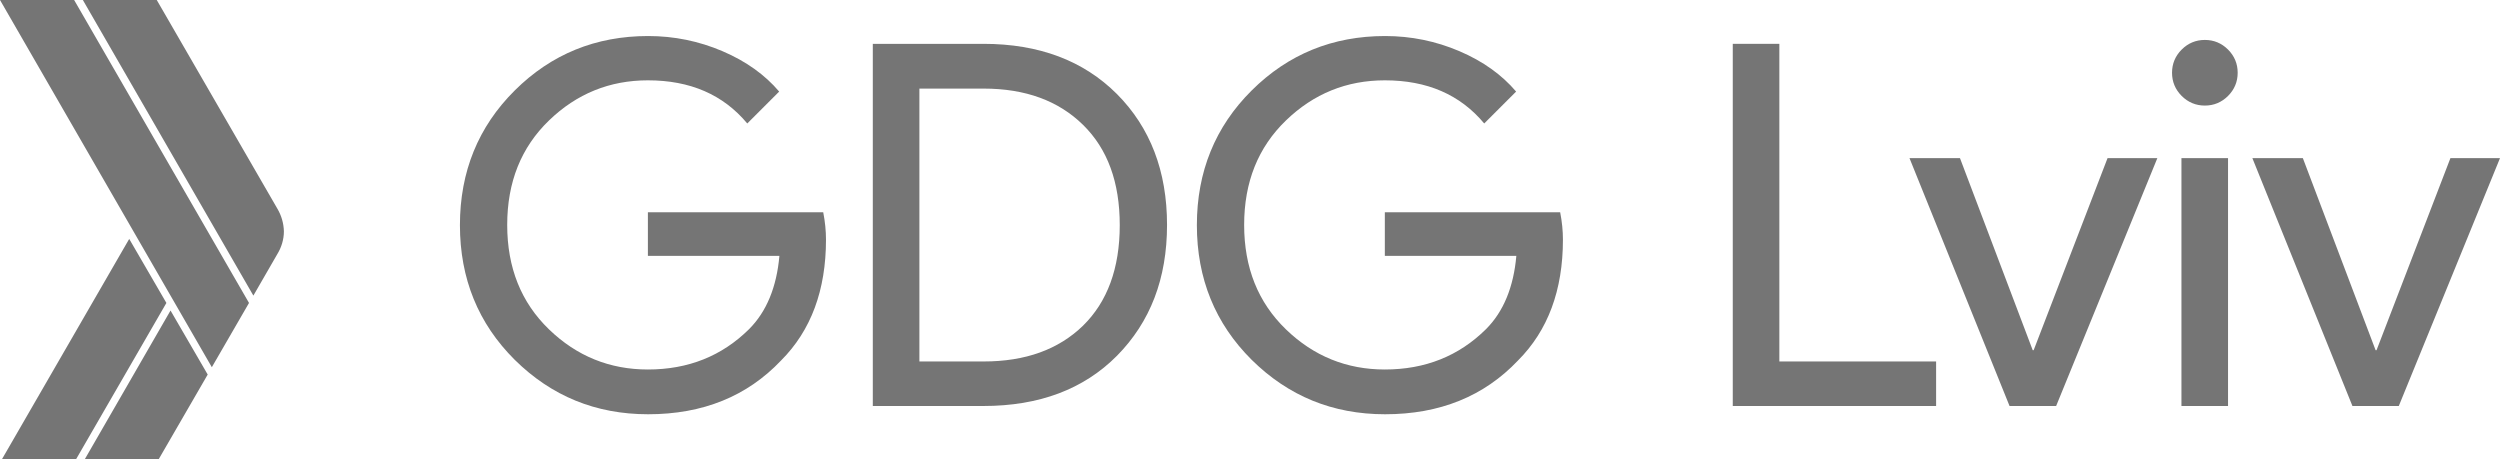
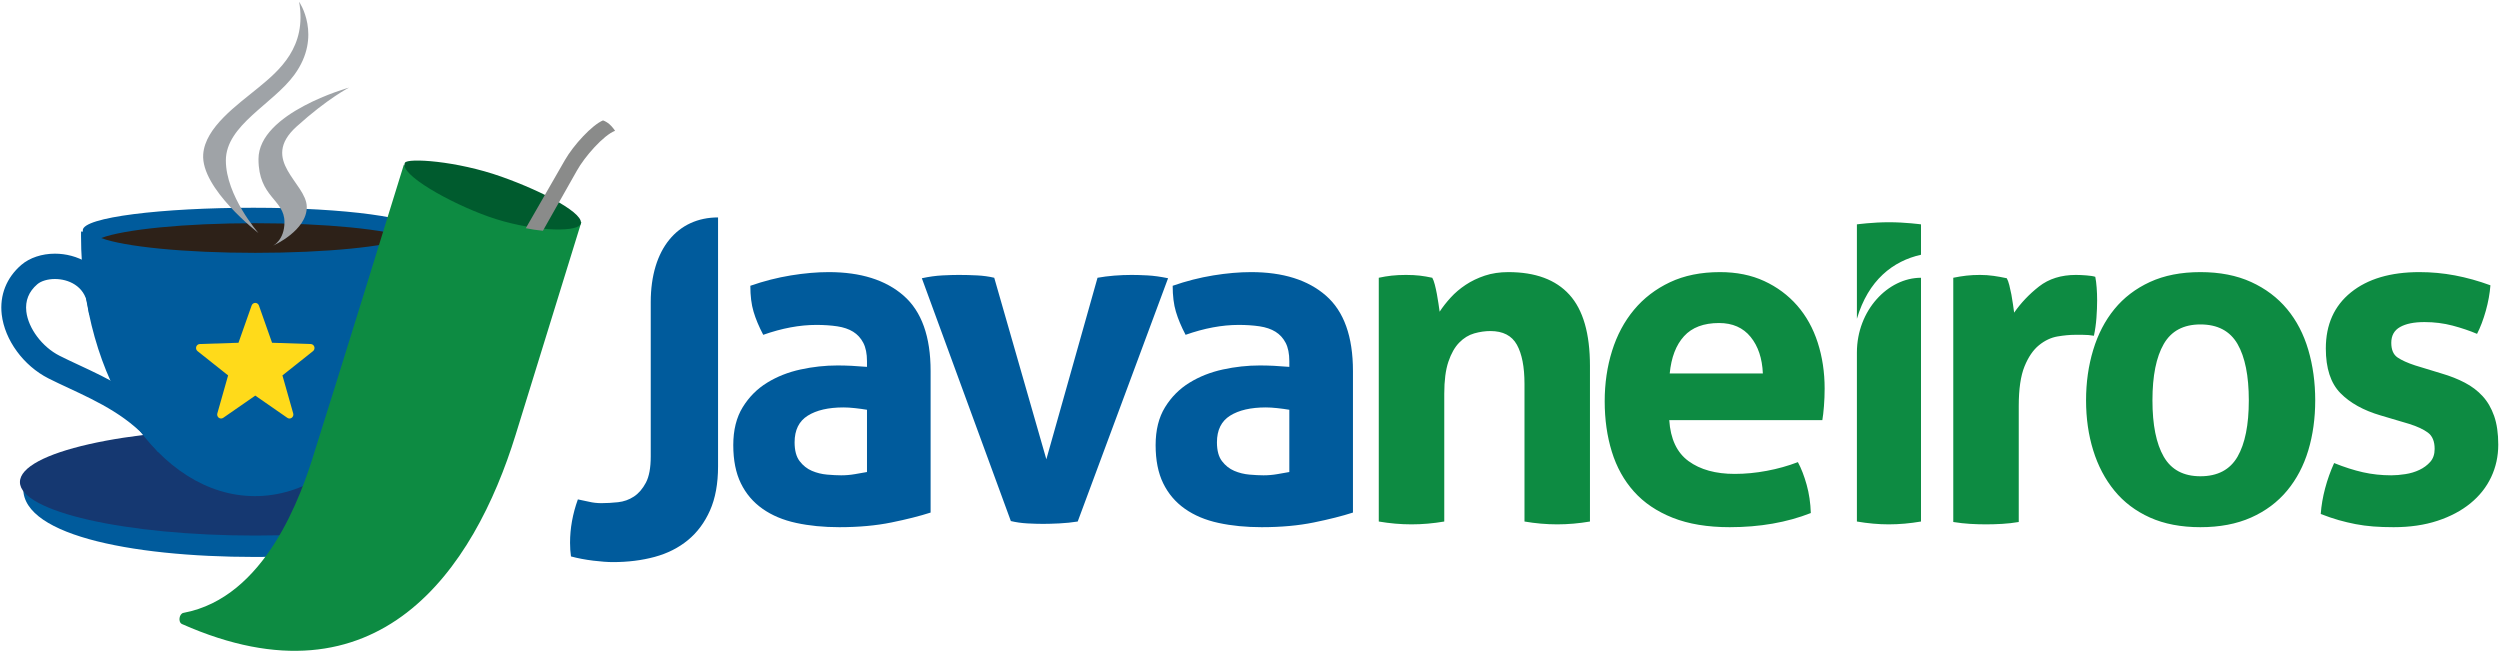
- <svg xmlns="http://www.w3.org/2000/svg" id="Layer_4" viewBox="95 151 1089.3 200">
-   <style>.st0{fill:#757575;}</style>
-   <g id="XMLID_6_">
-     <path id="XMLID_3_" class="st0" d="M454.9 255.4c0 22-6.5 39.6-19.6 52.7-14.8 15.6-34.1 23.4-57.9 23.4-22.8 0-42.1-7.9-58.1-23.7-15.9-15.8-23.9-35.4-23.9-58.7s8-42.9 23.9-58.7 35.3-23.7 58.1-23.7c11.3 0 22.1 2.2 32.4 6.6 10.3 4.4 18.5 10.3 24.7 17.6l-13.9 13.9c-10.5-12.6-24.9-18.8-43.3-18.8-16.6 0-31 5.8-43.1 17.5-12.1 11.7-18.2 26.8-18.2 45.5s6.1 33.8 18.2 45.5c12.1 11.7 26.5 17.5 43.1 17.5 17.6 0 32.3-5.9 44.1-17.6 7.6-7.6 12-18.3 13.2-31.9h-57.3v-19h76.4c.8 4.1 1.2 8.1 1.2 11.9z" />
-     <path id="XMLID_20_" class="st0" d="M475.3 327.9V170.1h48.2c24.2 0 43.6 7.3 58.2 21.9 14.5 14.6 21.8 33.6 21.8 57s-7.3 42.3-21.8 57c-14.5 14.6-33.9 21.9-58.2 21.9h-48.2zm20.3-19.4h28c18.2 0 32.6-5.2 43.3-15.6 10.6-10.4 16-25 16-43.8 0-18.7-5.3-33.2-16-43.7s-25.1-15.8-43.3-15.8h-28v118.9z" />
-     <path id="XMLID_23_" class="st0" d="M776 255.4c0 22-6.5 39.6-19.6 52.7-14.8 15.6-34.1 23.4-57.9 23.4-22.8 0-42.1-7.9-58.1-23.7-15.9-15.8-23.9-35.4-23.9-58.7s8-42.9 23.9-58.7 35.3-23.7 58.1-23.7c11.3 0 22.1 2.2 32.4 6.6 10.3 4.4 18.5 10.3 24.7 17.6l-13.9 13.9c-10.5-12.6-24.9-18.8-43.3-18.8-16.6 0-31 5.8-43.1 17.5s-18.2 26.8-18.2 45.5 6.1 33.8 18.2 45.5 26.5 17.5 43.1 17.5c17.6 0 32.3-5.9 44.1-17.6 7.6-7.6 12-18.3 13.2-31.9h-57.3v-19h76.4c.8 4.1 1.2 8.1 1.2 11.9z" />
-     <path id="XMLID_25_" class="st0" d="M850 327.9V170.1h20.3v138.4h68.3v19.4H850z" />
-     <path id="XMLID_27_" class="st0" d="M970.6 327.9l-43.6-108h22l31.7 83.7h.4l32.2-83.7h21.7l-44.1 108h-20.3z" />
-     <path id="XMLID_29_" class="st0" d="M1065.8 192.8c-2.8 2.8-6.2 4.2-10.1 4.2-3.9 0-7.3-1.4-10.1-4.2-2.8-2.8-4.2-6.2-4.2-10.1 0-3.9 1.4-7.3 4.2-10.1 2.8-2.8 6.2-4.2 10.1-4.2 3.9 0 7.3 1.4 10.1 4.2 2.8 2.8 4.2 6.2 4.2 10.1 0 3.9-1.4 7.3-4.2 10.1zm0 135.1h-20.3v-108h20.3v108z" />
-     <path id="XMLID_32_" class="st0" d="M1120 327.9l-43.6-108h22l31.7 83.7h.4l32.2-83.7h21.6l-44.1 108H1120z" />
-   </g>
-   <g id="XMLID_261_">
-     <path id="XMLID_259_" class="st0" d="M127.3 151H95l92.3 160 16.2-28-76.2-132z" />
-     <path id="XMLID_258_" class="st0" d="M215.9 242l-52.6-91h-32.2l74.3 128.8 10.5-18.2c1.7-2.8 2.8-6.2 2.8-9.8-.1-3.6-1.1-6.9-2.8-9.8z" />
-     <path id="XMLID_257_" class="st0" d="M151.3 255.1L95.9 351h32.3l39.3-68-16.2-27.9z" />
-     <path id="XMLID_256_" class="st0" d="M169.3 286.3L132 351h32.2l21.3-36.8-16.2-27.9z" />
+ <svg xmlns="http://www.w3.org/2000/svg" width="230px" height="60px" viewBox="0 0 230 60" version="1.1">
+   <defs />
+   <g id="Page-1" stroke="none" stroke-width="1" fill="none" fill-rule="evenodd">
+     <g id="Landing-Page-Javaneiros" transform="translate(-60, -24)">
+       <g id="Topo">
+         <g id="logo_java" transform="translate(60, 24)">
+           <path d="M4.536,44.87 C4.536,42.311 14.204,40.236 26.13,40.236 C29.597,40.236 32.871,40.411 35.774,40.722 C32.432,40.213 28.344,39.913 23.93,39.913 C12.629,39.913 3.468,41.879 3.468,44.305 C3.468,44.8 3.851,45.275 4.554,45.719 C4.796,45.872 4.876,45.725 4.732,45.496 C4.603,45.291 4.536,45.082 4.536,44.87" id="Fill-1" fill="#0D8B42" />
+           <path d="M59.868,27.797 C59.868,22.859 62.368,20.003 66.061,20.003 L66.061,42.907 C66.061,44.497 65.813,45.85 65.319,46.963 C64.825,48.076 64.145,48.987 63.283,49.696 C62.42,50.404 61.401,50.917 60.228,51.235 C59.054,51.553 57.775,51.713 56.39,51.713 C55.908,51.713 55.308,51.67 54.587,51.582 C53.865,51.495 53.18,51.366 52.53,51.192 C52.501,50.99 52.48,50.788 52.466,50.585 C52.451,50.383 52.445,50.166 52.445,49.935 C52.445,48.605 52.684,47.274 53.165,45.944 C53.477,46.002 53.816,46.074 54.183,46.16 C54.551,46.247 54.933,46.29 55.329,46.29 C55.809,46.29 56.319,46.261 56.857,46.204 C57.393,46.146 57.881,45.972 58.32,45.683 C58.758,45.394 59.125,44.967 59.423,44.404 C59.72,43.84 59.868,43.036 59.868,41.996 L59.868,27.797 Z M79.763,33.232 C79.763,32.538 79.649,31.974 79.423,31.54 C79.197,31.106 78.886,30.767 78.49,30.52 C78.093,30.275 77.606,30.108 77.027,30.021 C76.447,29.935 75.803,29.892 75.097,29.892 C73.569,29.892 71.943,30.195 70.218,30.803 C69.822,30.051 69.525,29.342 69.328,28.676 C69.129,28.012 69.031,27.217 69.031,26.291 C70.275,25.857 71.519,25.54 72.763,25.337 C74.008,25.135 75.166,25.034 76.242,25.034 C79.183,25.034 81.481,25.756 83.134,27.201 C84.789,28.648 85.616,30.962 85.616,34.142 L85.616,47.156 C84.627,47.475 83.425,47.779 82.011,48.067 C80.596,48.356 79,48.501 77.218,48.501 C75.775,48.501 74.453,48.371 73.251,48.11 C72.049,47.851 71.017,47.416 70.155,46.809 C69.292,46.202 68.627,45.421 68.161,44.467 C67.694,43.512 67.461,42.341 67.461,40.953 C67.461,39.565 67.751,38.401 68.331,37.462 C68.91,36.522 69.659,35.77 70.579,35.206 C71.497,34.642 72.522,34.237 73.655,33.991 C74.785,33.745 75.916,33.622 77.048,33.622 C77.868,33.622 78.772,33.666 79.763,33.752 L79.763,33.232 Z M79.763,37.699 C79.423,37.642 79.056,37.591 78.659,37.548 C78.263,37.505 77.91,37.483 77.599,37.483 C76.213,37.483 75.117,37.736 74.312,38.242 C73.506,38.748 73.103,39.565 73.103,40.692 C73.103,41.446 73.258,42.023 73.569,42.428 C73.88,42.834 74.255,43.13 74.693,43.317 C75.133,43.506 75.599,43.62 76.094,43.664 C76.588,43.707 77.019,43.729 77.387,43.729 C77.811,43.729 78.236,43.693 78.659,43.62 C79.083,43.549 79.451,43.484 79.763,43.426 L79.763,37.699 Z M84.81,25.598 C85.489,25.452 86.118,25.366 86.698,25.337 C87.278,25.308 87.78,25.293 88.204,25.293 C88.77,25.293 89.335,25.308 89.901,25.337 C90.467,25.366 90.989,25.439 91.47,25.554 L96.264,42.254 L100.972,25.554 C101.453,25.467 101.961,25.401 102.5,25.358 C103.037,25.315 103.575,25.293 104.111,25.293 C104.536,25.293 105.023,25.308 105.575,25.337 C106.126,25.366 106.755,25.452 107.463,25.598 L99.149,47.98 C98.611,48.067 98.045,48.125 97.451,48.154 C96.858,48.182 96.363,48.197 95.967,48.197 C95.543,48.197 95.061,48.182 94.525,48.154 C93.987,48.125 93.478,48.052 92.998,47.937 L84.81,25.598 Z M118.618,33.232 C118.618,32.538 118.505,31.974 118.279,31.54 C118.052,31.106 117.742,30.767 117.345,30.52 C116.949,30.275 116.46,30.108 115.882,30.021 C115.302,29.935 114.658,29.892 113.952,29.892 C112.425,29.892 110.798,30.195 109.074,30.803 C108.678,30.051 108.381,29.342 108.183,28.676 C107.984,28.012 107.886,27.217 107.886,26.291 C109.13,25.857 110.374,25.54 111.619,25.337 C112.863,25.135 114.022,25.034 115.098,25.034 C118.039,25.034 120.337,25.756 121.99,27.201 C123.645,28.648 124.472,30.962 124.472,34.142 L124.472,47.156 C123.482,47.475 122.28,47.779 120.866,48.067 C119.452,48.356 117.855,48.501 116.073,48.501 C114.63,48.501 113.309,48.371 112.107,48.11 C110.904,47.851 109.873,47.416 109.011,46.809 C108.147,46.202 107.483,45.421 107.016,44.467 C106.549,43.512 106.317,42.341 106.317,40.953 C106.317,39.565 106.606,38.401 107.186,37.462 C107.765,36.522 108.515,35.77 109.435,35.206 C110.353,34.642 111.378,34.237 112.51,33.991 C113.641,33.745 114.771,33.622 115.904,33.622 C116.724,33.622 117.627,33.666 118.618,33.752 L118.618,33.232 Z M118.618,37.699 C118.279,37.642 117.911,37.591 117.514,37.548 C117.118,37.505 116.765,37.483 116.454,37.483 C115.069,37.483 113.973,37.736 113.168,38.242 C112.362,38.748 111.959,39.565 111.959,40.692 C111.959,41.446 112.114,42.023 112.425,42.428 C112.736,42.834 113.11,43.13 113.549,43.317 C113.988,43.506 114.454,43.62 114.949,43.664 C115.444,43.707 115.875,43.729 116.242,43.729 C116.667,43.729 117.091,43.693 117.514,43.62 C117.939,43.549 118.308,43.484 118.618,43.426 L118.618,37.699 Z" id="Combined-Shape" fill="#005B9C" />
+           <path d="M23.485,51.24 C11.774,51.24 1.449,49.096 2.175,44.52 L45.124,45.088 C44.736,48.505 35.198,51.24 23.485,51.24 Z" id="Fill-6" fill="#005B9C" />
+           <path d="M1.834,44.35 C1.834,47.068 11.527,49.272 23.485,49.272 C35.444,49.272 45.138,47.068 45.138,44.35 C45.138,41.631 35.444,39.427 23.485,39.427 C11.527,39.427 1.834,41.631 1.834,44.35" id="Fill-8" fill="#153871" />
+           <path d="M7.637,21.304 L7.459,21.304 C7.457,21.437 7.455,21.569 7.455,21.7 C7.455,34.924 14.62,45.643 23.456,45.643 C32.293,45.643 39.457,34.924 39.457,21.7 C39.457,21.569 39.455,21.437 39.453,21.304 L38.552,21.304 C38.568,21.266 38.576,21.226 38.576,21.187 C38.576,20.042 31.747,19.113 23.322,19.113 C14.897,19.113 7.614,19.983 7.614,21.187 C7.614,21.227 7.621,21.266 7.637,21.304 Z" id="Combined-Shape" fill="#005B9C" />
+           <path d="M37.666,21.899 C35.553,22.695 30.002,23.262 23.485,23.262 C16.97,23.262 11.418,22.695 9.305,21.899 C11.418,21.103 16.97,20.535 23.485,20.535 C30.002,20.535 35.553,21.103 37.666,21.899" id="Fill-13" fill="#2D2118" />
+           <path d="M15.065,41.555 L14.511,41.555 L14.169,41.11 C12.075,38.387 9.007,36.956 6.299,35.694 C5.649,35.391 5.035,35.105 4.454,34.811 C2.157,33.645 0.432,31.283 0.159,28.934 C-0.046,27.16 0.598,25.536 1.972,24.362 C2.733,23.712 3.856,23.338 5.054,23.338 C7.053,23.338 9.249,24.379 10.06,26.678 C13.38,27.165 16.861,30.277 16.861,34.194 C16.861,35.274 17.144,36.307 17.394,37.218 C17.743,38.496 18.073,39.701 17.375,40.644 C16.699,41.555 15.469,41.555 15.065,41.555 L15.065,41.555 Z M5.054,25.669 C4.392,25.669 3.786,25.849 3.433,26.15 C2.648,26.821 2.308,27.666 2.422,28.66 C2.602,30.21 3.883,31.919 5.467,32.723 C6.014,33 6.611,33.279 7.244,33.574 C9.869,34.797 13.096,36.301 15.496,39.099 C15.452,38.773 15.31,38.254 15.198,37.848 C14.924,36.844 14.582,35.593 14.582,34.194 C14.582,31.284 11.621,28.942 9.169,28.942 L8.212,28.942 L8.047,27.979 C7.753,26.274 6.251,25.669 5.054,25.669 L5.054,25.669 Z" id="Fill-14" fill="#005B9C" />
+           <path d="M126.847,25.554 C127.243,25.467 127.638,25.401 128.035,25.358 C128.431,25.315 128.869,25.293 129.35,25.293 C129.831,25.293 130.254,25.315 130.622,25.358 C130.991,25.401 131.372,25.467 131.769,25.554 C131.853,25.699 131.93,25.908 132.001,26.182 C132.072,26.458 132.136,26.747 132.193,27.05 C132.249,27.354 132.298,27.65 132.341,27.94 C132.383,28.229 132.419,28.475 132.447,28.676 C132.729,28.243 133.069,27.809 133.465,27.375 C133.86,26.942 134.321,26.551 134.844,26.204 C135.367,25.857 135.953,25.575 136.604,25.358 C137.254,25.142 137.975,25.034 138.768,25.034 C141.256,25.034 143.129,25.727 144.387,27.115 C145.646,28.504 146.276,30.687 146.276,33.666 L146.276,47.98 C145.258,48.154 144.254,48.241 143.263,48.241 C142.274,48.241 141.27,48.154 140.253,47.98 L140.253,35.314 C140.253,33.752 140.019,32.552 139.552,31.713 C139.086,30.875 138.272,30.456 137.112,30.456 C136.631,30.456 136.137,30.528 135.628,30.672 C135.119,30.818 134.659,31.099 134.25,31.519 C133.839,31.938 133.507,32.523 133.253,33.275 C132.998,34.027 132.872,35.011 132.872,36.225 L132.872,47.98 C131.853,48.154 130.85,48.241 129.859,48.241 C128.869,48.241 127.866,48.154 126.847,47.98 L126.847,25.554 Z M153.572,38.654 C153.685,40.389 154.278,41.647 155.353,42.428 C156.428,43.209 157.841,43.599 159.595,43.599 C160.556,43.599 161.539,43.506 162.542,43.317 C163.546,43.13 164.501,42.862 165.406,42.515 C165.718,43.094 165.986,43.788 166.212,44.597 C166.439,45.406 166.565,46.274 166.595,47.2 C164.389,48.067 161.899,48.501 159.128,48.501 C157.091,48.501 155.346,48.211 153.89,47.634 C152.434,47.055 151.244,46.253 150.327,45.226 C149.406,44.2 148.728,42.977 148.29,41.56 C147.851,40.143 147.632,38.596 147.632,36.919 C147.632,35.27 147.858,33.724 148.311,32.278 C148.764,30.832 149.436,29.574 150.327,28.504 C151.218,27.434 152.32,26.588 153.636,25.966 C154.949,25.345 156.485,25.034 158.237,25.034 C159.765,25.034 161.122,25.308 162.309,25.857 C163.497,26.407 164.508,27.158 165.343,28.113 C166.176,29.068 166.806,30.203 167.231,31.519 C167.655,32.834 167.867,34.244 167.867,35.747 C167.867,36.297 167.845,36.84 167.803,37.374 C167.76,37.91 167.711,38.336 167.655,38.654 L153.572,38.654 Z M162.183,34.36 C162.125,32.971 161.751,31.85 161.058,30.998 C160.365,30.145 159.397,29.718 158.153,29.718 C156.738,29.718 155.663,30.124 154.929,30.933 C154.192,31.742 153.755,32.885 153.614,34.36 L162.183,34.36 Z M170.835,32.43 C170.835,28.536 173.705,25.554 176.732,25.554 L176.732,47.98 C175.714,48.154 174.724,48.241 173.762,48.241 C172.83,48.241 171.854,48.154 170.835,47.98 L170.835,32.43 Z M179.701,25.554 C180.126,25.467 180.528,25.401 180.91,25.358 C181.293,25.315 181.709,25.293 182.162,25.293 C182.585,25.293 183.003,25.322 183.413,25.38 C183.822,25.439 184.226,25.511 184.622,25.598 C184.707,25.742 184.784,25.952 184.855,26.226 C184.925,26.501 184.989,26.79 185.047,27.093 C185.103,27.397 185.152,27.7 185.195,28.004 C185.237,28.308 185.272,28.562 185.301,28.764 C185.923,27.868 186.685,27.065 187.591,26.356 C188.496,25.648 189.628,25.293 190.985,25.293 C191.267,25.293 191.594,25.308 191.961,25.337 C192.328,25.366 192.597,25.409 192.766,25.467 C192.823,25.756 192.866,26.089 192.893,26.465 C192.922,26.84 192.936,27.231 192.936,27.636 C192.936,28.128 192.915,28.663 192.873,29.241 C192.829,29.82 192.753,30.368 192.639,30.889 C192.328,30.832 191.982,30.803 191.6,30.803 L190.9,30.803 C190.419,30.803 189.882,30.854 189.288,30.954 C188.694,31.056 188.128,31.323 187.591,31.756 C187.054,32.191 186.608,32.841 186.255,33.709 C185.902,34.576 185.725,35.791 185.725,37.353 L185.725,48.024 C185.216,48.11 184.707,48.168 184.198,48.197 C183.689,48.225 183.194,48.241 182.713,48.241 C182.232,48.241 181.744,48.225 181.25,48.197 C180.755,48.168 180.238,48.11 179.701,48.024 L179.701,25.554 Z M202.437,48.501 C200.656,48.501 199.108,48.204 197.792,47.612 C196.477,47.02 195.389,46.195 194.526,45.139 C193.663,44.084 193.013,42.847 192.575,41.43 C192.136,40.014 191.917,38.481 191.917,36.832 C191.917,35.183 192.136,33.637 192.575,32.191 C193.013,30.744 193.663,29.494 194.526,28.438 C195.389,27.383 196.477,26.551 197.792,25.944 C199.108,25.337 200.656,25.034 202.437,25.034 C204.219,25.034 205.774,25.337 207.104,25.944 C208.432,26.551 209.536,27.383 210.413,28.438 C211.289,29.494 211.939,30.744 212.364,32.191 C212.788,33.637 213,35.183 213,36.832 C213,38.481 212.788,40.014 212.364,41.43 C211.939,42.847 211.289,44.084 210.413,45.139 C209.536,46.195 208.432,47.02 207.104,47.612 C205.774,48.204 204.219,48.501 202.437,48.501 Z M202.437,43.816 C204.021,43.816 205.158,43.216 205.853,42.016 C206.545,40.816 206.891,39.088 206.891,36.832 C206.891,34.576 206.545,32.849 205.853,31.648 C205.158,30.449 204.021,29.848 202.437,29.848 C200.881,29.848 199.758,30.449 199.065,31.648 C198.372,32.849 198.025,34.576 198.025,36.832 C198.025,39.088 198.372,40.816 199.065,42.016 C199.758,43.216 200.881,43.816 202.437,43.816 Z M219.023,38.221 C217.439,37.758 216.202,37.07 215.312,36.16 C214.421,35.248 213.976,33.882 213.976,32.06 C213.976,29.863 214.745,28.142 216.287,26.898 C217.828,25.655 219.928,25.034 222.587,25.034 C223.69,25.034 224.778,25.135 225.852,25.337 C226.927,25.54 228.016,25.843 229.119,26.248 C229.062,27 228.921,27.781 228.695,28.59 C228.468,29.4 228.2,30.108 227.889,30.715 C227.21,30.427 226.46,30.174 225.64,29.956 C224.82,29.74 223.957,29.631 223.053,29.631 C222.091,29.631 221.341,29.783 220.805,30.087 C220.267,30.39 219.998,30.875 219.998,31.54 C219.998,32.176 220.19,32.624 220.571,32.885 C220.953,33.145 221.497,33.391 222.204,33.622 L224.623,34.36 C225.413,34.591 226.129,34.873 226.764,35.206 C227.401,35.538 227.944,35.95 228.397,36.443 C228.85,36.934 229.203,37.541 229.458,38.264 C229.712,38.987 229.84,39.869 229.84,40.909 C229.84,41.98 229.62,42.977 229.183,43.903 C228.744,44.828 228.108,45.631 227.273,46.311 C226.439,46.99 225.429,47.524 224.241,47.915 C223.053,48.306 221.71,48.501 220.21,48.501 C219.532,48.501 218.91,48.479 218.344,48.436 C217.779,48.392 217.234,48.32 216.711,48.219 C216.188,48.117 215.673,47.995 215.163,47.851 C214.655,47.706 214.102,47.518 213.508,47.287 C213.565,46.505 213.7,45.718 213.912,44.923 C214.124,44.127 214.399,43.354 214.739,42.601 C215.673,42.977 216.555,43.259 217.39,43.448 C218.225,43.636 219.093,43.729 219.998,43.729 C220.395,43.729 220.826,43.693 221.293,43.62 C221.759,43.549 222.19,43.419 222.587,43.23 C222.982,43.043 223.314,42.797 223.583,42.493 C223.852,42.189 223.987,41.792 223.987,41.3 C223.987,40.606 223.78,40.107 223.371,39.803 C222.961,39.5 222.389,39.233 221.653,39.001 L219.023,38.221 Z M170.835,29.329 C171.88,25.769 174.157,24.011 176.732,23.437 L176.732,20.641 C176.732,20.641 175.294,20.446 173.784,20.446 C172.286,20.446 170.835,20.641 170.835,20.641 L170.835,29.329 Z" id="Combined-Shape" fill="#0D8B42" />
+           <path d="M44.736,19.255 C40.229,17.799 37.156,15.148 37.156,15.148 C31.271,34.213 28.974,41.449 28.974,41.449 C27.708,45.642 24.42,54.979 16.877,56.384 C16.483,56.458 16.356,57.24 16.748,57.414 C34.809,65.419 43.606,52.398 47.437,40.004 C51.188,27.866 50.191,31.095 53.488,20.426 C53.488,20.426 49.624,20.835 44.736,19.255" id="Fill-24" fill="#0D8B42" />
+           <path d="M44.952,19.93 C48.736,21.271 52.879,21.402 53.381,20.678 C54.02,19.758 50.015,17.629 46.132,16.255 C41.974,14.782 37.502,14.523 37.256,14.969 C36.67,16.029 41.419,18.68 44.952,19.93 Z" id="Fill-26" fill="#005B2E" />
+           <path d="M49.947,21.231 C49.947,21.231 49.334,21.159 49.13,21.129 C48.941,21.101 48.373,20.995 48.373,20.995 L51.965,14.74 C52.764,13.341 54.489,11.481 55.478,11.077 C55.478,11.077 55.776,11.174 56.057,11.417 C56.355,11.674 56.587,12.034 56.587,12.034 C55.535,12.426 53.778,14.423 53.067,15.711 L49.947,21.231 Z" id="Fill-29" fill="#8A8B8A" />
+           <path d="" id="Fill-30" fill="#9E9F9E" />
+           <path d="M28.918,31.903 C28.872,31.757 28.74,31.656 28.59,31.651 L25.03,31.534 L23.821,28.108 C23.77,27.963 23.636,27.866 23.485,27.866 C23.335,27.866 23.201,27.963 23.149,28.108 L21.941,31.534 L18.381,31.651 C18.23,31.656 18.099,31.757 18.052,31.903 C18.006,32.049 18.054,32.209 18.173,32.304 L20.986,34.538 L19.994,38.037 C19.953,38.184 20.006,38.343 20.128,38.434 C20.249,38.525 20.413,38.526 20.538,38.44 L23.485,36.395 L26.433,38.44 C26.493,38.482 26.563,38.504 26.633,38.504 C26.706,38.504 26.78,38.48 26.843,38.434 C26.965,38.343 27.018,38.184 26.976,38.037 L25.984,34.538 L28.797,32.304 C28.916,32.209 28.964,32.049 28.918,31.903" id="Fill-32" fill="#FFDA1A" />
+           <path d="M23.777,8.058 C21.804,9.679 18.87,11.717 18.695,14.199 C18.473,17.352 23.777,21.438 23.777,21.438 C23.777,21.438 20.779,18.021 20.779,14.763 C20.779,11.504 25.127,9.572 27.09,6.867 C29.684,3.292 27.519,0.161 27.519,0.161 C28.249,4.323 25.705,6.474 23.777,8.058 Z M32.115,8.058 C32.115,8.058 23.781,10.374 23.781,14.638 C23.781,18.175 26.171,18.334 26.171,20.429 C26.171,22.095 25.129,22.597 25.129,22.597 C25.129,22.597 28.252,21.218 28.223,19.024 C28.193,16.831 23.845,14.752 27.287,11.641 C30.149,9.054 32.115,8.058 32.115,8.058 Z" id="Combined-Shape" fill="#9FA3A7" />
+         </g>
+       </g>
+     </g>
  </g>
</svg>
